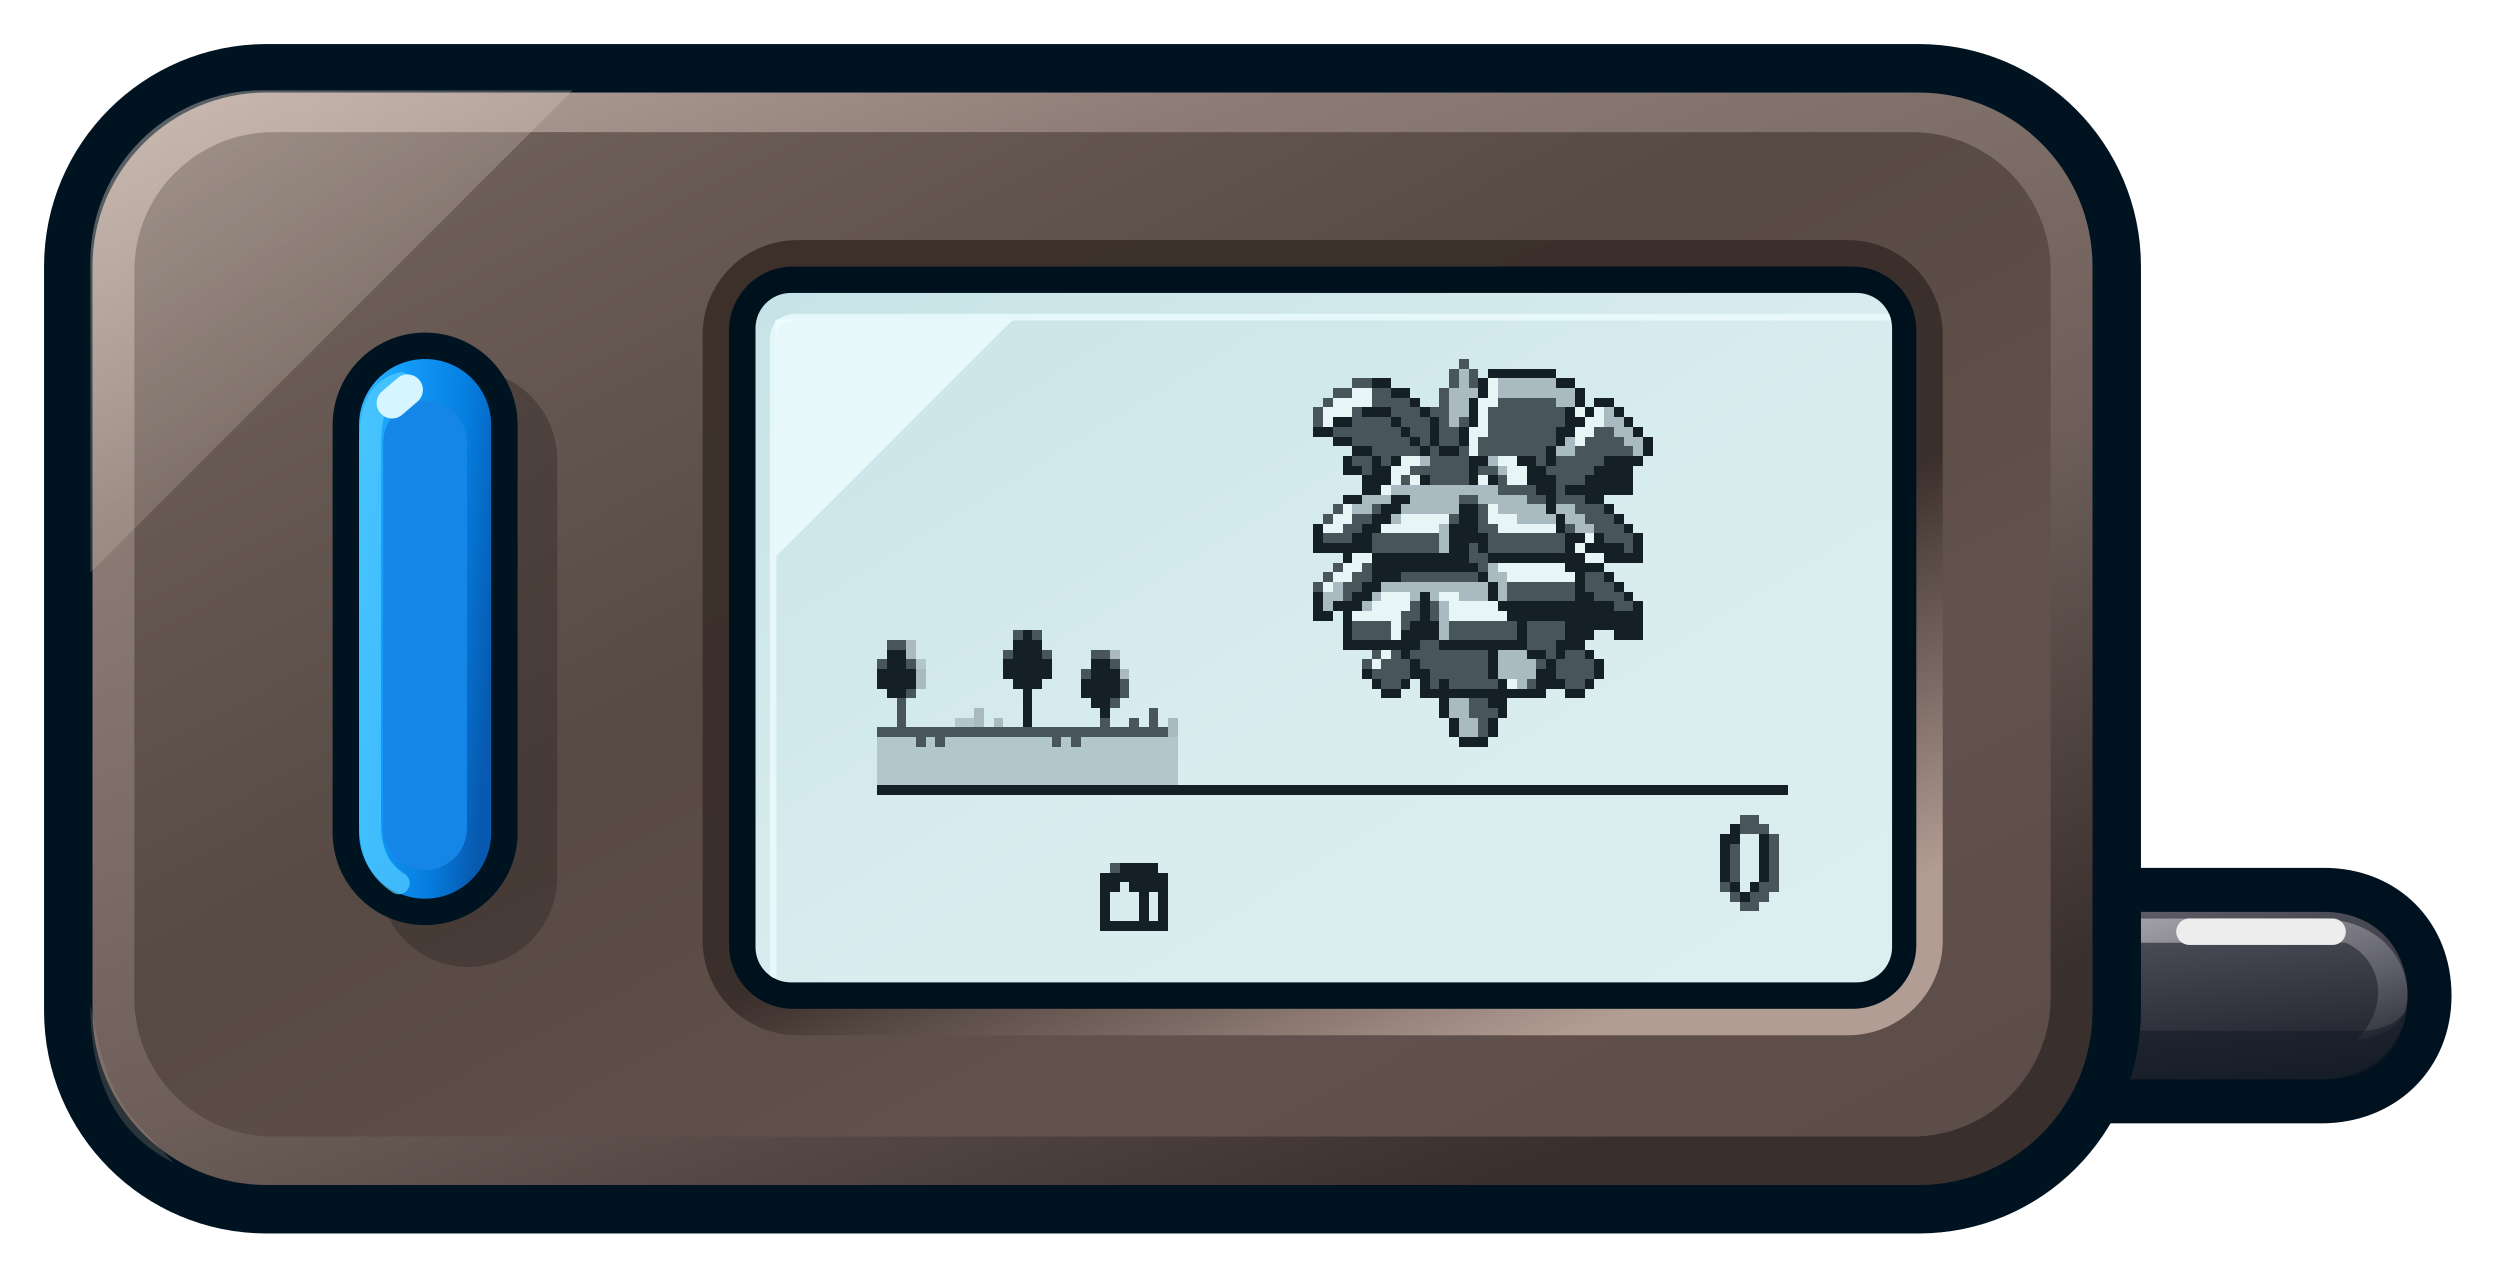
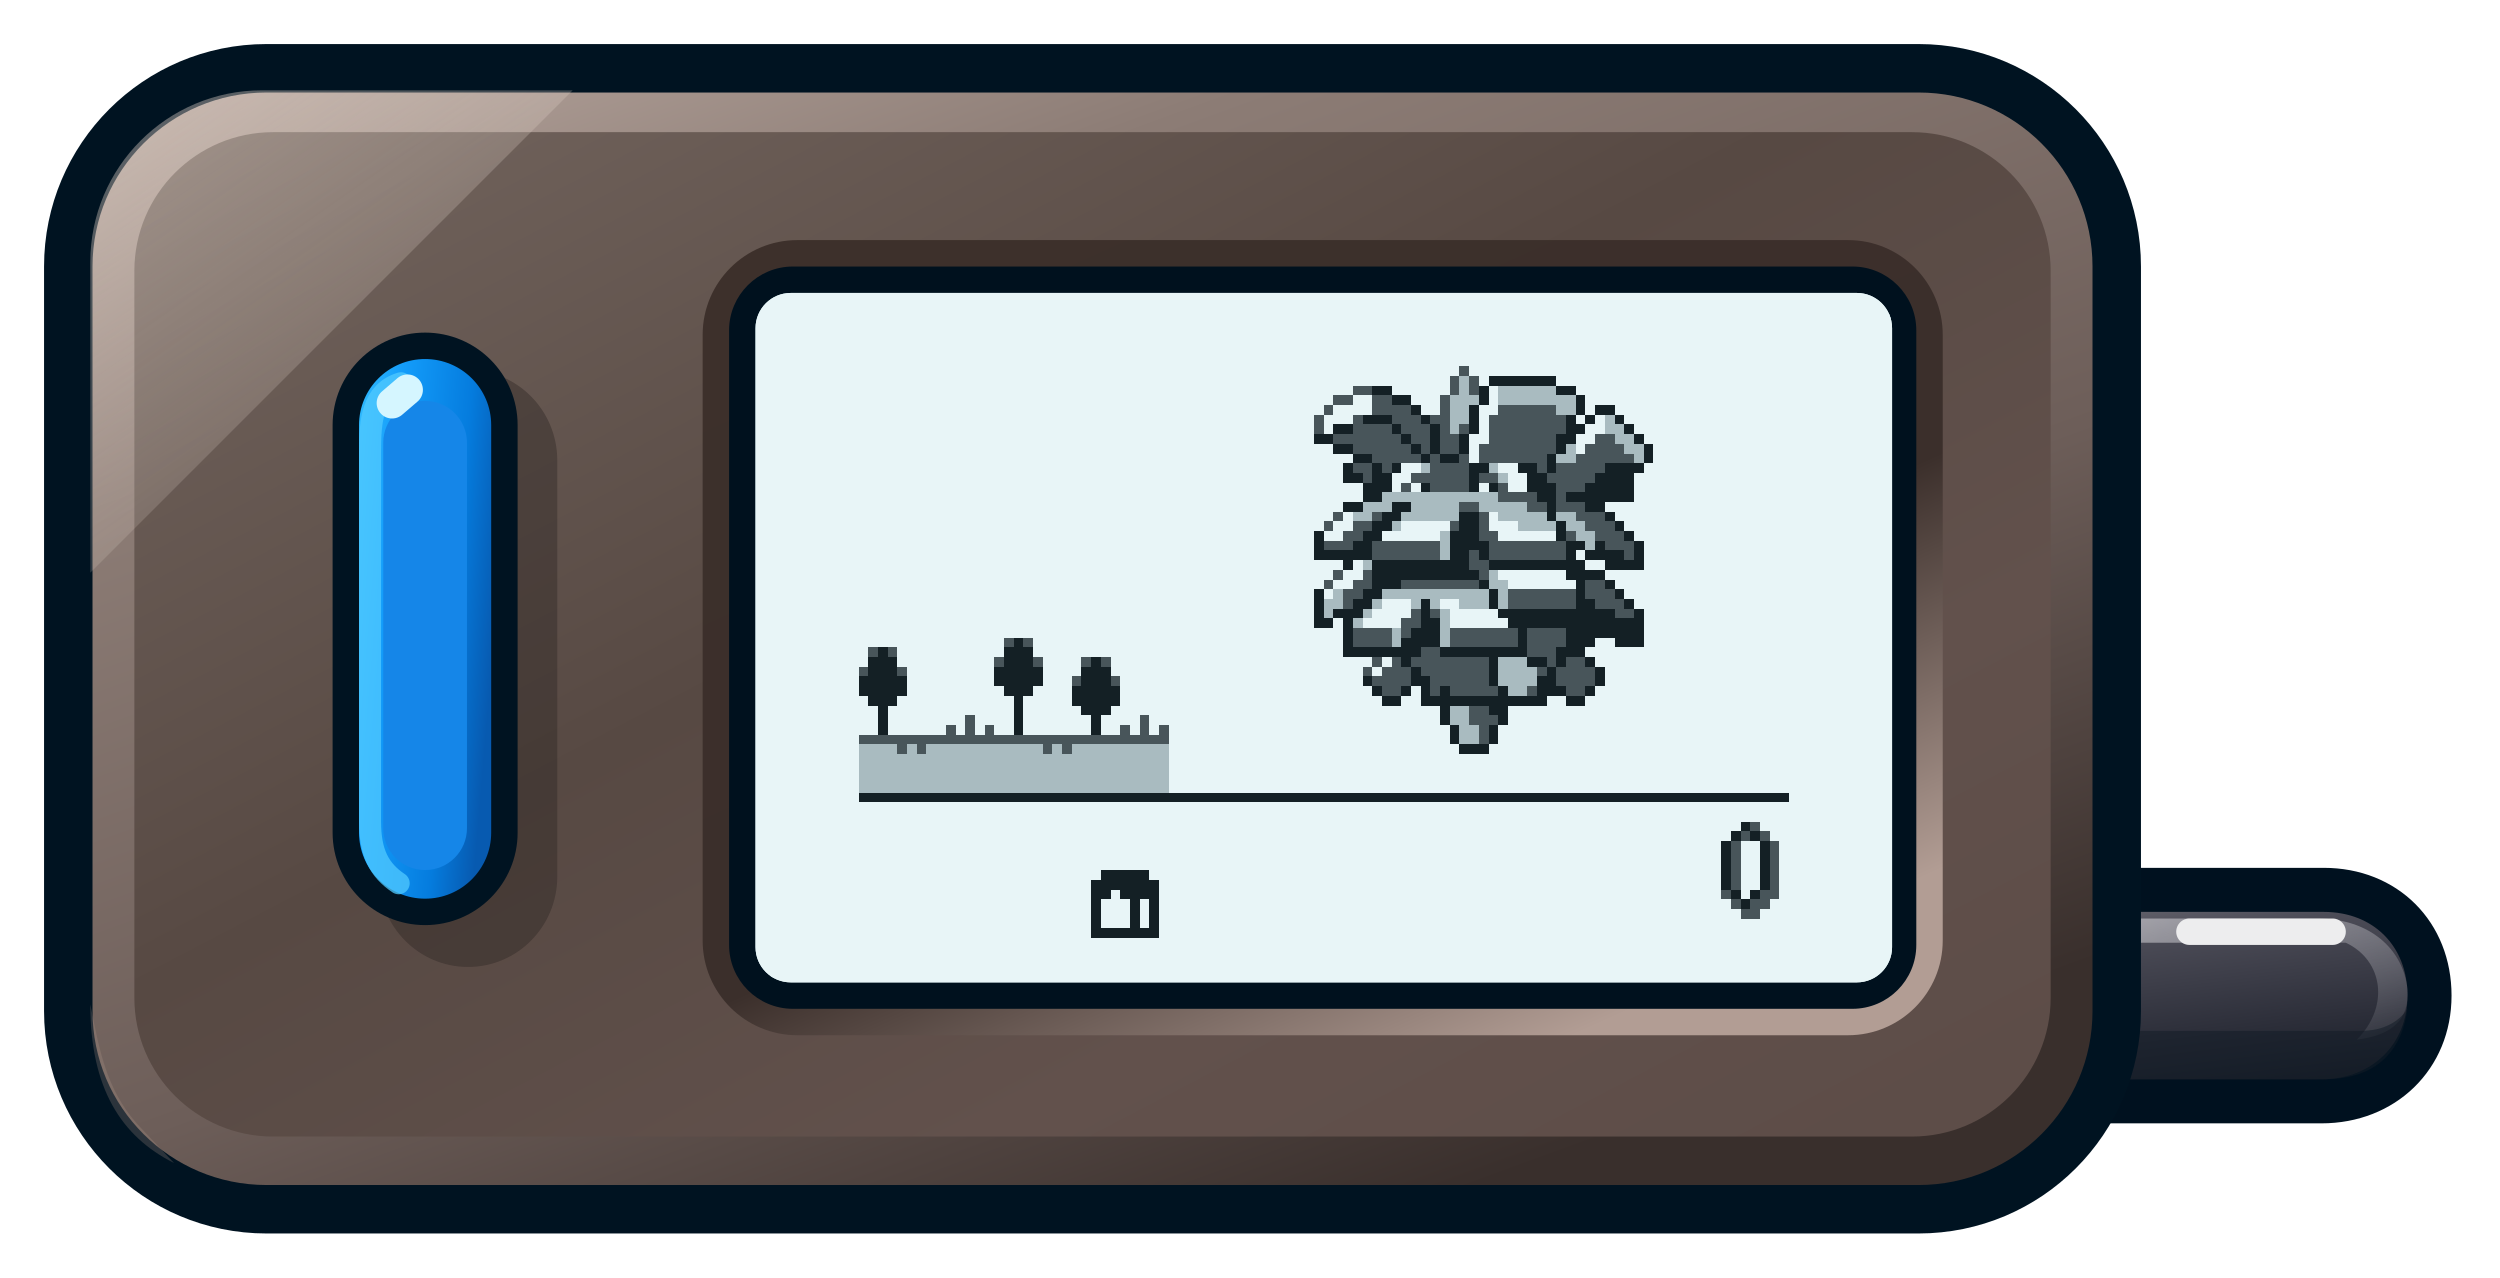
<svg xmlns="http://www.w3.org/2000/svg" width="1135" height="580" viewBox="110 355 1135 580" role="img" aria-labelledby="title description">
  <defs>
    <linearGradient id="casing-rim" x1="0" y1="0" x2="0.65" y2="1">
      <stop stop-color="#bdaca4" />
      <stop offset=".28" stop-color="#8c7c75" />
      <stop offset=".67" stop-color="#6d5e59" />
      <stop offset="1" stop-color="#392f2c" />
    </linearGradient>
    <linearGradient id="casing-face" x1="0" y1="0" x2="1" y2="1">
      <stop stop-color="#74665f" />
      <stop offset=".43" stop-color="#574943" />
      <stop offset=".72" stop-color="#62514c" />
      <stop offset="1" stop-color="#5c4c47" />
    </linearGradient>
    <linearGradient id="rim-glint" x1="0" y1="0" x2="0.7" y2="1">
      <stop stop-color="#e0d2c8" stop-opacity=".45" />
      <stop offset="1" stop-color="#e0d2c8" stop-opacity=".06" />
    </linearGradient>
    <linearGradient id="screen-recess" x1="0" y1="0" x2=".7" y2="1">
      <stop stop-color="#3d302b" />
      <stop offset=".65" stop-color="#3b2f2b" />
      <stop offset="1" stop-color="#b29d94" />
    </linearGradient>
    <linearGradient id="lcd" x1="0" y1="0" x2="1" y2="1">
      <stop stop-color="#c7e3e7" />
      <stop offset=".55" stop-color="#d9edef" />
      <stop offset="1" stop-color="#dbeef0" />
    </linearGradient>
    <linearGradient id="button" x1="0" y1="0" x2="1" y2=".3">
      <stop stop-color="#39c4ff" />
      <stop offset=".35" stop-color="#139cfa" />
      <stop offset=".75" stop-color="#057cde" />
      <stop offset="1" stop-color="#075ab0" />
    </linearGradient>
    <linearGradient id="diode" x1="0" y1="0" x2=".2" y2="1">
      <stop stop-color="#74727a" />
      <stop offset=".25" stop-color="#4c4c57" />
      <stop offset=".72" stop-color="#2c2e39" />
      <stop offset="1" stop-color="#181e28" />
    </linearGradient>
    <linearGradient id="diode-glint" x1="0" y1="0" x2="1" y2="1">
      <stop stop-color="#c2c1c7" stop-opacity=".7" />
      <stop offset="1" stop-color="#c2c1c7" stop-opacity=".06" />
    </linearGradient>
    <clipPath id="casing-clip">
      <rect x="151" y="396" width="910" height="497" rx="78" />
    </clipPath>
    <clipPath id="lcd-clip">
      <rect x="453" y="488" width="516" height="313" rx="16" />
    </clipPath>
  </defs>
  <g id="infrared-window">
    <path d="M1054 759H1165C1193 759 1213 779 1213 807S1192 855 1164 855H1054Z" fill="url(#diode)" stroke="#00111f" stroke-width="20" stroke-linejoin="round" />
    <path d="M1076 772H1162C1186 772 1201 786 1203 804C1204 818 1196 825 1180 827C1195 812 1192 791 1175 783H1076Z" fill="url(#diode-glint)" />
    <path d="M1076 823H1182C1192 823 1199 819 1203 813C1200 835 1186 845 1165 845H1076Z" fill="#121b26" opacity=".55" />
    <path d="M1104 778H1169" fill="none" stroke="#ededee" stroke-width="12" stroke-linecap="round" />
  </g>
  <g id="housing">
    <rect x="141" y="386" width="930" height="518" rx="90" fill="url(#casing-rim)" stroke="#001321" stroke-width="22" />
    <rect x="171" y="415" width="870" height="456" rx="63" fill="url(#casing-face)" />
    <path d="M151 396H370L151 615Z" fill="url(#rim-glint)" clip-path="url(#casing-clip)" />
    <path d="M151 811C151 849 165 871 189 883L172 865C158 849 155 831 151 811Z" fill="#b39a8d" opacity=".24" />
  </g>
  <g id="blue-button">
    <rect x="282" y="523" width="81" height="271" rx="41" fill="#2d2523" opacity=".42" />
    <rect x="267" y="512" width="72" height="257" rx="36" fill="url(#button)" stroke="#001321" stroke-width="12" />
    <path d="M292 529C279 533 278 546 278 560V728C278 742 282 750 291 756" fill="none" stroke="#50caff" stroke-width="10" stroke-linecap="round" opacity=".75" />
    <rect x="284" y="537" width="38" height="213" rx="19" fill="#1586e8" />
    <path d="M288 538L295 532" stroke="#d5f6ff" stroke-width="14" stroke-linecap="round" />
  </g>
  <g id="screen-frame">
    <rect x="429" y="464" width="563" height="361" rx="43" fill="url(#screen-recess)" />
    <rect x="441" y="476" width="539" height="337" rx="29" fill="#00111e" />
    <rect x="453" y="488" width="516" height="313" rx="16" fill="url(#lcd)" />
    <g clip-path="url(#lcd-clip)">
      <path d="M461 799V510Q461 499 472 499H969" fill="none" stroke="#effdff" stroke-width="3" opacity=".75" />
      <path d="M462 500H570L462 608Z" fill="#effeff" opacity=".79" />
    </g>
  </g>
-   <g id="lcd-pixels" transform="translate(455.5 496) scale(4.4)" shape-rendering="crispEdges">
-     <g id="route">
-       <path fill="#142025" d="M12 36H13V35V34H14H15H16V35V36H17V37V38V39H16V40H15V41V42V43H16H17H18H19H20V42H21H22V41H23V42V43H24V42H25V43H26H27V42V41V40V39H26V38H25V37V36V35H26V34V33H27H28H29V34V35H30V36V37V38H29V39H28V40V41V42V43H29H30H31H32H33H34H35V42V41H34V40H33V39V38V37H34V36V35H35H36H37V36V37H38V38V39V40H37V41H36V42V43H37H38V42H39V43H40V42V41H41V42V43H42V42H43V43V44V45V46V47V48V49H42H41H40H39H38H37H36H35H34H33H32H31H30H29H28H27H26H25H24H23H22H21H20H19H18H17H16H15H14H13H12V48V47V46V45V44V43H13H14V42V41V40H13V39H12V38V37V36Z" />
-       <path fill="#48555a" d="M12 36H13V37H12V36ZM12 43H13H14V42V41V40H15V39H16V40H15V41V42V43H16H17H18H19H20H21H22H23H24H25H26H27H28H29H30H31H32H33H34H35V42H36V43H37H38V42H39V43H40V42V41H41V42V43H42V44H41H40H39H38H37H36H35H34H33V45H32V44H31V45H30V44H29H28H27H26H25H24H23H22H21H20H19V45H18V44H17V45H16V44H15H14H13H12V43ZM13 34H14H15V35H14H13V34ZM15 36H16V37H15V36ZM25 35H26V36H25V35ZM26 33H27V34H26V33ZM28 33H29V34H28V33ZM29 35H30V36H29V35ZM33 37H34V38H33V37ZM34 35H35H36V36H35H34V35ZM36 36H37V37H36V36ZM36 40H37V39V38H38V39V40H37V41H36V40Z" />
-       <path fill="#a9bbc0" d="M15 34H16V35V36H15V35V34ZM16 37H17V38V39H16V38V37ZM22 41H23V42V43H22V42V41ZM24 42H25V43H24V42ZM36 35H37V36H36V35ZM37 37H38V38H37V37ZM42 42H43V43V44H42V43V42Z" />
-       <path fill="#b2c7cb" d="M12 44H13H14H15H16V45H17V44H18V45H19V44H20H21H22H23H24H25H26H27H28H29H30V45H31V44H32V45H33V44H34H35H36H37H38H39H40H41H42H43V45V46V47V48V49H42H41H40H39H38H37H36H35H34H33H32H31H30H29H28H27H26H25H24H23H22H21H20H19H18H17H16H15H14H13H12V48V47V46V45V44ZM16 36H17V37H16V36ZM20 42H21H22V43H21H20V42Z" />
-     </g>
-     <g id="bag">
-       <path fill="#142025" d="M35 58H36V57H37H38H39H40H41V58H42V59V60V61V62V63V64H41H40H39H38H37H36H35V63V62V61V60V59V58ZM36 60V61V62V63H37H38H39V62V61V60H38V59H37V60H36ZM40 60V61V62V63H41V62V61V60H40Z" />
-       <path fill="#48555a" d="M36 57H37V58H36V57Z" />
-     </g>
-     <g id="zero">
-       <path fill="#142025" d="M99 54H100V53H101V52H102H103V53H104V54H105V55V56V57V58V59V60H104V61H103V62H102H101V61H100V60H99V59V58V57V56V55V54ZM101 54V55V56V57V58V59V60H102V59H103V58V57V56V55V54H102H101Z" />
-       <path fill="#48555a" d="M99 59H100V58V57V56V55H101V56V57V58V59H100V60H99V59ZM100 60H101V61H100V60ZM101 52H102H103V53H104V54H103H102H101V53V52ZM101 61H102V60H103V59H104V58V57V56V55V54H105V55V56V57V58V59V60H104V61H103V62H102H101V61Z" />
-     </g>
-     <g id="pineco">
-       <path fill="#142025" d="M57 10H58V9H59V8H60H61V7H62H63H64H65V8H66H67V9H68V10H69H70V9V8H71V7V6H72V5H73V6H74V7H75V6H76H77H78H79H80H81H82V7H83H84V8H85V9V10H86V9H87H88V10H89V11H90V12H91V13H92V14V15H91V16H90V17V18V19H89H88H87V20H88V21H89V22H90V23H91V24V25V26H90H89H88H87V27H88V28H89V29H90V30H91V31V32V33V34H90H89H88V33H87H86V34H85V35H86V36H87V37V38H86V39H85V40H84H83V39H82H81V40H80H79H78H77V41V42H76V43V44H75V45H74H73H72V44H71V43V42H70V41V40H69H68V39V38H67V39H66V40H65H64V39H63V38H62V37V36H63V35H62H61H60V34V33V32V31H59V32H58H57V31V30V29V28H58V27H59V26H60V25H59H58H57V24V23V22H58V21H59V20H60V19H61H62V18V17H61H60V16V15H61V14H60H59V13H58H57V12V11V10Z" />
-       <path fill="#48555a" d="M57 10H58V9H59V8H60H61V7H62H63V8H62H61V9H60H59V10H58V11V12H57V11V10ZM57 28H58V27H59V26H60V27H59V28H58V29H57V28ZM58 21H59V20H60V21H59V22H58V21ZM58 23H59H60V22H61V21H62H63V20H64V21H63V22H62V23H61V24H60H59H58V23ZM59 12H60H61V11V10H62V11H63H64H65V10H64H63V9V8H64H65V9H66H67V10H68V11H69V10H70V9V8H71V7V6H72V5H73V6H72V7V8H71V9V10V11V12H72V11H73V12H72V13V14H71H70V13V12V11H69V12V13V14H68V13H67V12H66V11H65V12H66V13H67V14H68V15H67H66H65V16H64V15H63V14H62H61V13H60H59V12ZM60 28H61V27H62V26H63V27V28H62V29H61V30H60V29V28ZM61 15H62H63V16V17H62V16H61V15ZM61 32H62H63H64H65V33V34H64H63H62H61V33V32ZM62 36H63V35H64V36H63V37H62V36ZM63 23H64H65H66H67H68H69H70V24V25H69H68H67H66H65H64H63V24V23ZM63 37H64V36H65V35H66V36H67V35H68V34H69H70V35H71H72H73H74H75V36V37V38H76V39H75H74H73H72H71V38H70V39H69V38V37H68V36H67V37V38H66V39H65H64V38H63V37ZM66 17H67V16H68H69V15V14H70V15H71H72V14H73V15V16V17V18H72H71H70H69V17H68H67V18H66V17ZM66 27H67H68H69H70H71H72H73H74V26H73V25V24H74V25H75V24V23H74V22V21V20H73H72V19H73H74V20H75V21V22H76V23H77H78H79H80H81H82H83V22H84V23H83V24V25H82H81H80H79H78H77H76H75V26V27H74V28H73H72H71H70H69H68H67H66V27ZM66 31H67V30H68V31V32H67V33H66V32V31ZM69 30H70V31V32H69V31V30ZM71 21H72V22H71V21ZM71 32H72H73H74H75H76H77H78V33V34H77H76H75H74H73H72H71V33V32ZM73 6H74V7V8H73V7V6ZM73 40H74H75V41H76V42H75V43V44H74V43V42H73V41V40ZM74 13H75V12V11V10H76V9H77H78H79H80H81H82V10H83V11V12H82V13V14H81V15V16H80V15H79H78H77H76H75H74V14V13ZM74 16H75H76V17H75H74V16ZM76 17H77V18H78H79H80V19H81V20H80H79V19H78H77H76V18V17ZM77 28H78H79H80H81H82H83H84V29V30H83H82H81H80H79H78H77V29V28ZM79 32H80H81H82H83V33V34H82V35V36H81V35H80H79V34V33V32ZM79 38H80V39H79V38ZM80 36H81V37H80V36ZM81 16H82V15H83H84V14H85V13H86V12H87H88V13H89V14H90V15H89H88H87V16H86V17H85V18H84H83V19H84H85V20H86H87V21H88V22H89V23H90V24V25H89V24H88H87V23H86V22H85V21H84V20H83H82V19V18V17H81V16ZM82 36H83V35H84H85V36H86V37V38H85V39H84H83V38H82V37V36ZM85 27H86H87V28H88V29H89V30H90V31H89H88V30H87H86V29H85V28V27Z" />
-       <path fill="#a9bbc0" d="M58 29H59V28H60V29V30H59V31H58V30V29ZM61 20H62V19H63H64H65V18H66H67H68H69H70H71H72H73H74H75H76V19H77H78H79V20H80H81V21H82V20H83H84V21H85V22H86V23H85H84V22H83V21H82V22H81H80H79H78V21H77H76V20H75H74V19H73H72V20V21H71H70H69H68H67H66V20H67V19H66H65V20H64H63V21H62H61V20ZM62 30H63V29H64V28H65H66H67H68H69H70H71H72H73H74H75V27V26H76V27H77V28V29V30H76V29V28H75V29V30H74H73H72V29H71H70V30H69V29H68V30H67V29H66H65H64V30H63V31H62V30ZM65 21H66V22H65V21ZM68 15H69V16H68V15ZM70 22H71V23V24V25H70V24V23V22ZM70 30H71V31V32V33V34H70V33V32V31V30ZM71 8H72V7V6H73V7V8H74V9H73V10V11H72V12H71V11V10V9V8ZM71 40H72H73V41V42H74V43V44H73H72V43V42H71V41V40ZM75 15H76V16H75V15ZM76 7H77H78H79H80H81H82V8H83H84V9V10H83H82V9H81H80H79H78H77H76V8V7ZM76 16H77V17H76V16ZM76 35H77H78H79V36H80V37V38H79V39H78V38H77H76V37V36V35ZM82 14H83V13H84V14V15H83H82V14ZM87 10H88V11H89V12H90V13H91V14V15H90V14H89V13H88V12H87V11V10Z" />
-       <path fill="#e8f5f7" d="M58 10H59V9H60H61V8H62H63V9V10H62H61V11H60H59V12H58V11V10ZM58 22H59V21H60V20H61V21V22H60V23H59H58V22ZM58 28H59V27H60V26H61V25H62H63V26H62V27H61V28H60H59V29H58V28ZM61 31H62H63V30H64V29H65H66H67V30V31H66V32V33V34H65V33V32H64H63H62H61V31ZM63 36H64V35H65V36H64V37H63V36ZM64 18H65V17V16H66V15H67H68V16H67V17H66V18H65V19H64V18ZM64 22H65H66V21H67H68H69H70H71V22H70V23H69H68H67H66H65H64V22ZM67 17H68V18H67V17ZM70 29H71H72V30H73H74H75H76V31H77V32H76H75H74H73H72H71V31V30H70V29ZM73 12H74V11V10V9H75V8V7H76V8V9V10H75V11V12V13H74V14V15H73V14V13V12ZM74 17H75V18H74V17ZM75 20H76V21H77H78V22H79H80H81H82V23H81H80H79H78H77H76V22H75V21V20ZM76 15H77H78V16H79V17V18H78H77V17V16H76V15ZM76 26H77H78H79H80H81H82H83V27H84V28H83H82H81H80H79H78H77V27H76V26ZM77 38H78V39H77V38ZM84 10H85V11H84V10ZM84 12H85V11H86V10H87V11V12H86V13H85V14H84V13V12ZM84 24H85V23H86V24H85V25H84V24ZM85 25H86H87V26H86H85V25Z" />
-     </g>
-     <g id="baseline">
-       <rect x="12" y="49" width="94" height="1" fill="#142025" />
+   <g id="lcd-pixels" shape-rendering="crispEdges">
+     <rect id="lcd-pixel-background" x="453" y="488" width="516" height="313" rx="16" fill="#e8f5f7" shape-rendering="geometricPrecision" />
+     <g id="native-lcd-96x64" data-grid-origin="499.8 503.7" data-cell-size="4.4" style="shape-rendering:crispEdges !important" data-width="96" data-height="64">
+       <path id="lcd-tone-0" fill="#142025" fill-rule="evenodd" shape-rendering="crispEdges" style="shape-rendering:crispEdges !important" d="M499.8 657.7H504.2V648.9H517.4V657.7H521.8V670.9H517.4V675.3H513V688.5H539.4V684.1H543.8V688.5H548.2V679.7H552.6V688.5H557V684.1H561.4V688.5H570.2V670.9H565.8V666.5H561.4V653.3H565.8V644.5H579V653.3H583.4V666.5H579V670.9H574.6V688.5H605.4V679.7H601V675.3H596.6V662.1H601V653.3H614.2V662.1H618.6V675.3H614.2V679.7H609.8V688.5H618.6V684.1H623V688.5H627.4V679.7H631.8V688.5H636.2V684.1H640.6V714.9H922.2V719.3H499.8V688.5H508.6V675.3H504.2V670.9H499.8ZM605.4 754.5H609.8V750.1H631.8V754.5H636.2V780.9H605.4ZM609.8 763.3V776.5H623V763.3H618.6V758.9H614.2V763.3ZM627.4 763.3V776.5H631.8V763.3ZM706.6 543.3H711V552.1H715.4V547.7H724.2V543.3H733V534.5H724.2V530.1H741.8V534.5H750.6V538.9H755V543.3H763.8V534.5H768.2V525.7H772.6V521.3H777V525.7H781.4V530.1H785.8V538.9H781.4V552.1H777V565.3H781.4V556.5H785.8V543.3H790.2V530.1H785.8V525.7H816.6V530.1H825.4V534.5H829.8V543.3H825.4V547.7H829.8V552.1H825.4V560.9H829.8V556.5H834.2V552.1H838.6V543.3H834.2V538.9H843V543.3H847.4V547.7H851.8V552.1H856.2V556.5H860.6V565.3H856.2V569.7H851.8V582.9H838.6V587.3H843V591.7H847.4V596.1H851.8V600.5H856.2V613.7H838.6V609.3H829.8V604.9H825.4V609.3H829.8V613.7H838.6V618.1H843V622.5H847.4V626.9H851.8V631.3H856.2V648.9H843V644.5H834.2V648.9H829.8V653.3H834.2V657.7H838.6V666.5H834.2V670.9H829.8V675.3H821V670.9H812.2V675.3H794.6V684.1H790.2V692.9H785.8V697.3H772.6V692.9H768.2V684.1H763.8V675.3H755V666.5H750.6V670.9H746.2V675.3H737.4V670.9H733V666.5H728.6V657.7H733V662.1H737.4V657.7H741.8V653.3H737.4V657.7H733V653.3H719.8V635.7H715.4V640.1H706.6V622.5H711V626.9H715.4V622.5H724.2V618.1H728.6V609.3H724.2V613.7H719.8V609.3H706.6V596.1H711V600.5H719.8V596.1H724.2V587.3H719.8V582.9H728.6V574.1H719.8V565.3H724.2V560.9H715.4V556.5H706.6ZM711 538.9H715.4V543.3H711ZM711 591.7H715.4V596.1H711ZM711 618.1H715.4V622.5H711ZM715.4 534.5H724.2V538.9H715.4ZM715.4 587.3H719.8V591.7H715.4ZM715.4 613.7H719.8V618.1H715.4ZM728.6 635.7V640.1H746.2V635.7H750.6V626.9H737.4V631.3H733V635.7ZM737.4 596.1V600.5H763.8V596.1H768.2V591.7H746.2V596.1ZM741.8 569.7V578.5H746.2V574.1H750.6V578.5H755V574.1H750.6V569.7H755V565.3H746.2V569.7ZM763.8 626.9V631.3H768.2V640.1H794.6V635.7H790.2V631.3H772.6V626.9ZM781.4 574.1V578.5H785.8V574.1ZM785.8 587.3V596.1H790.2V600.5H816.6V596.1H799V591.7H790.2V587.3ZM790.2 565.3V569.7H794.6V578.5H803.4V569.7H799V565.3ZM790.2 613.7V618.1H794.6V622.5H825.4V618.1H821V613.7ZM829.8 543.3H834.2V547.7H829.8ZM891.4 736.9H895.8V732.5H900.2V728.1H909V732.5H913.4V736.9H917.8V763.3H913.4V767.7H909V772.1H900.2V767.7H895.8V763.3H891.4ZM900.2 736.9V763.3H904.6V758.9H909V736.9Z" />
+       <path id="lcd-tone-1" fill="#48555a" fill-rule="evenodd" shape-rendering="crispEdges" style="shape-rendering:crispEdges !important" d="M499.8 657.7H504.2V662.1H499.8ZM499.8 688.5H539.4V684.1H543.8V688.5H548.2V679.7H552.6V688.5H557V684.1H561.4V688.5H618.6V684.1H623V688.5H627.4V679.7H631.8V688.5H636.2V684.1H640.6V714.9H499.8ZM504.2 648.9H508.6V653.3H504.2ZM513 648.9H517.4V653.3H513ZM517.4 657.7H521.8V662.1H517.4ZM561.4 653.3H565.8V657.7H561.4ZM565.8 644.5H570.2V648.9H565.8ZM574.6 644.5H579V648.9H574.6ZM579 653.3H583.4V657.7H579ZM596.6 662.1H601V666.5H596.6ZM601 653.3H605.4V657.7H601ZM609.8 653.3H614.2V657.7H609.8ZM614.2 662.1H618.6V666.5H614.2ZM706.6 543.3H711V552.1H706.6ZM711 538.9H715.4V543.3H711ZM711 591.7H715.4V596.1H711ZM711 600.5H719.8V596.1H724.2V587.3H728.6V582.9H737.4V578.5H746.2V574.1H750.6V578.5H759.4V574.1H750.6V569.7H755V565.3H759.4V560.9H763.8V565.3H772.6V560.9H777V578.5H790.2V574.1H781.4V569.7H785.8V565.3H781.4V556.5H785.8V543.3H790.2V530.1H816.6V534.5H825.4V543.3H821V552.1H816.6V560.9H812.2V569.7H807.8V565.3H790.2V569.7H794.6V578.5H807.8V582.9H812.2V591.7H816.6V596.1H799V591.7H790.2V587.3H785.8V596.1H790.2V600.5H821V609.3H785.8V600.5H781.4V587.3H772.6V596.1H768.2V591.7H746.2V587.3H750.6V582.9H741.8V587.3H737.4V591.7H733V596.1H728.6V600.5H724.2V604.9H711ZM711 618.1H715.4V622.5H711ZM711 626.9H715.4V622.5H724.2V618.1H728.6V609.3H733V622.5H728.6V626.9H724.2V631.3H715.4V635.7H711ZM715.4 534.5H724.2V538.9H715.4ZM715.4 552.1H724.2V543.3H728.6V547.7H741.8V552.1H746.2V556.5H750.6V560.9H755V565.3H741.8V569.7H737.4V565.3H733V560.9H724.2V556.5H715.4ZM715.4 587.3H719.8V591.7H715.4ZM715.4 613.7H719.8V618.1H715.4ZM724.2 530.1H733V534.5H724.2ZM724.2 565.3H733V574.1H728.6V569.7H724.2ZM724.2 635.7H728.6V640.1H746.2V635.7H750.6V626.9H737.4V622.5H746.2V618.1H781.4V622.5H785.8V631.3H772.6V626.9H763.8V631.3H768.2V640.1H799V648.9H763.8V635.7H759.4V626.9H755V640.1H750.6V644.5H746.2V648.9H724.2ZM728.6 631.3H733V635.7H728.6ZM728.6 657.7H733V662.1H728.6ZM733 534.5H741.8V538.9H750.6V543.3H755V547.7H759.4V560.9H755V556.5H750.6V552.1H746.2V547.7H741.8V543.3H733ZM733 600.5H763.8V596.1H768.2V609.3H733ZM733 626.9H737.4V631.3H733ZM733 653.3H737.4V657.7H733ZM733 662.1H737.4V657.7H741.8V653.3H746.2V657.7H750.6V666.5H746.2V670.9H737.4V666.5H733ZM741.8 591.7H746.2V596.1H741.8ZM750.6 653.3H755V648.9H763.8V653.3H785.8V666.5H790.2V670.9H768.2V666.5H763.8V670.9H759.4V662.1H755V657.7H750.6ZM759.4 543.3H763.8V534.5H768.2V525.7H772.6V521.3H777V525.7H781.4V538.9H777V552.1H772.6V560.9H763.8V547.7H759.4ZM768.2 675.3H785.8V679.7H790.2V684.1H785.8V692.9H772.6V684.1H768.2ZM777 604.9H781.4V609.3H785.8V613.7H790.2V618.1H794.6V622.5H825.4V631.3H790.2V622.5H785.8V618.1H781.4V613.7H777ZM790.2 653.3H803.4V657.7H812.2V662.1H807.8V670.9H794.6V666.5H790.2ZM803.4 640.1H821V648.9H816.6V657.7H812.2V653.3H803.4ZM812.2 569.7H816.6V560.9H821V556.5H825.4V560.9H829.8V556.5H834.2V552.1H838.6V543.3H843V547.7H847.4V552.1H851.8V556.5H856.2V565.3H838.6V569.7H834.2V574.1H829.8V578.5H821V582.9H829.8V587.3H838.6V591.7H843V596.1H847.4V600.5H851.8V609.3H847.4V604.9H838.6V600.5H834.2V604.9H829.8V600.5H821V591.7H816.6V574.1H812.2ZM816.6 657.7H821V653.3H829.8V657.7H834.2V666.5H829.8V670.9H821V666.5H816.6ZM829.8 618.1H838.6V622.5H843V626.9H847.4V631.3H851.8V635.7H843V631.3H834.2V626.9H829.8ZM891.4 758.9H895.8V763.3H891.4ZM895.8 736.9H900.2V758.9H895.8ZM895.8 763.3H900.2V767.7H895.8ZM900.2 732.5H904.6V736.9H900.2ZM900.2 767.7H904.6V763.3H909V758.9H913.4V736.9H917.8V763.3H913.4V767.7H909V772.1H900.2ZM904.6 728.1H909V732.5H904.6ZM909 732.5H913.4V736.9H909Z" />
+       <path id="lcd-tone-2" fill="#a9bbc0" fill-rule="evenodd" shape-rendering="crispEdges" style="shape-rendering:crispEdges !important" d="M499.8 692.9H517.4V697.3H521.8V692.9H526.2V697.3H530.6V692.9H583.4V697.3H587.8V692.9H592.2V697.3H596.6V692.9H640.6V714.9H499.8ZM711 626.9H715.4V622.5H719.8V631.3H715.4V635.7H711ZM724.2 587.3H728.6V582.9H737.4V578.5H790.2V582.9H803.4V587.3H812.2V591.7H816.6V596.1H799V591.7H790.2V587.3H781.4V582.9H772.6V591.7H746.2V587.3H750.6V582.9H741.8V587.3H733V591.7H724.2ZM724.2 635.7H728.6V640.1H724.2ZM728.6 609.3H733V613.7H728.6ZM728.6 631.3H733V635.7H728.6ZM733 626.9H737.4V631.3H733ZM737.4 622.5H785.8V631.3H772.6V626.9H763.8V631.3H759.4V626.9H755V631.3H750.6V626.9H737.4ZM741.8 591.7H746.2V596.1H741.8ZM741.8 640.1H746.2V648.9H741.8ZM755 565.3H759.4V569.7H755ZM763.8 596.1H768.2V609.3H763.8ZM763.8 631.3H768.2V648.9H763.8ZM768.2 534.5H772.6V525.7H777V534.5H781.4V538.9H777V547.7H772.6V552.1H768.2ZM768.2 675.3H777V684.1H781.4V692.9H772.6V684.1H768.2ZM785.8 565.3H790.2V569.7H785.8ZM785.8 613.7H790.2V618.1H794.6V631.3H790.2V622.5H785.8ZM790.2 530.1H816.6V534.5H825.4V543.3H816.6V538.9H790.2ZM790.2 569.7H794.6V574.1H790.2ZM790.2 653.3H803.4V657.7H807.8V666.5H803.4V670.9H794.6V666.5H790.2ZM816.6 560.9H821V556.5H825.4V565.3H816.6ZM816.6 587.3H825.4V591.7H829.8V596.1H834.2V604.9H829.8V600.5H825.4V596.1H821V591.7H816.6ZM838.6 543.3H843V547.7H847.4V552.1H851.8V556.5H856.2V565.3H851.8V560.9H847.4V556.5H843V552.1H838.6Z" />
    </g>
  </g>
</svg>
